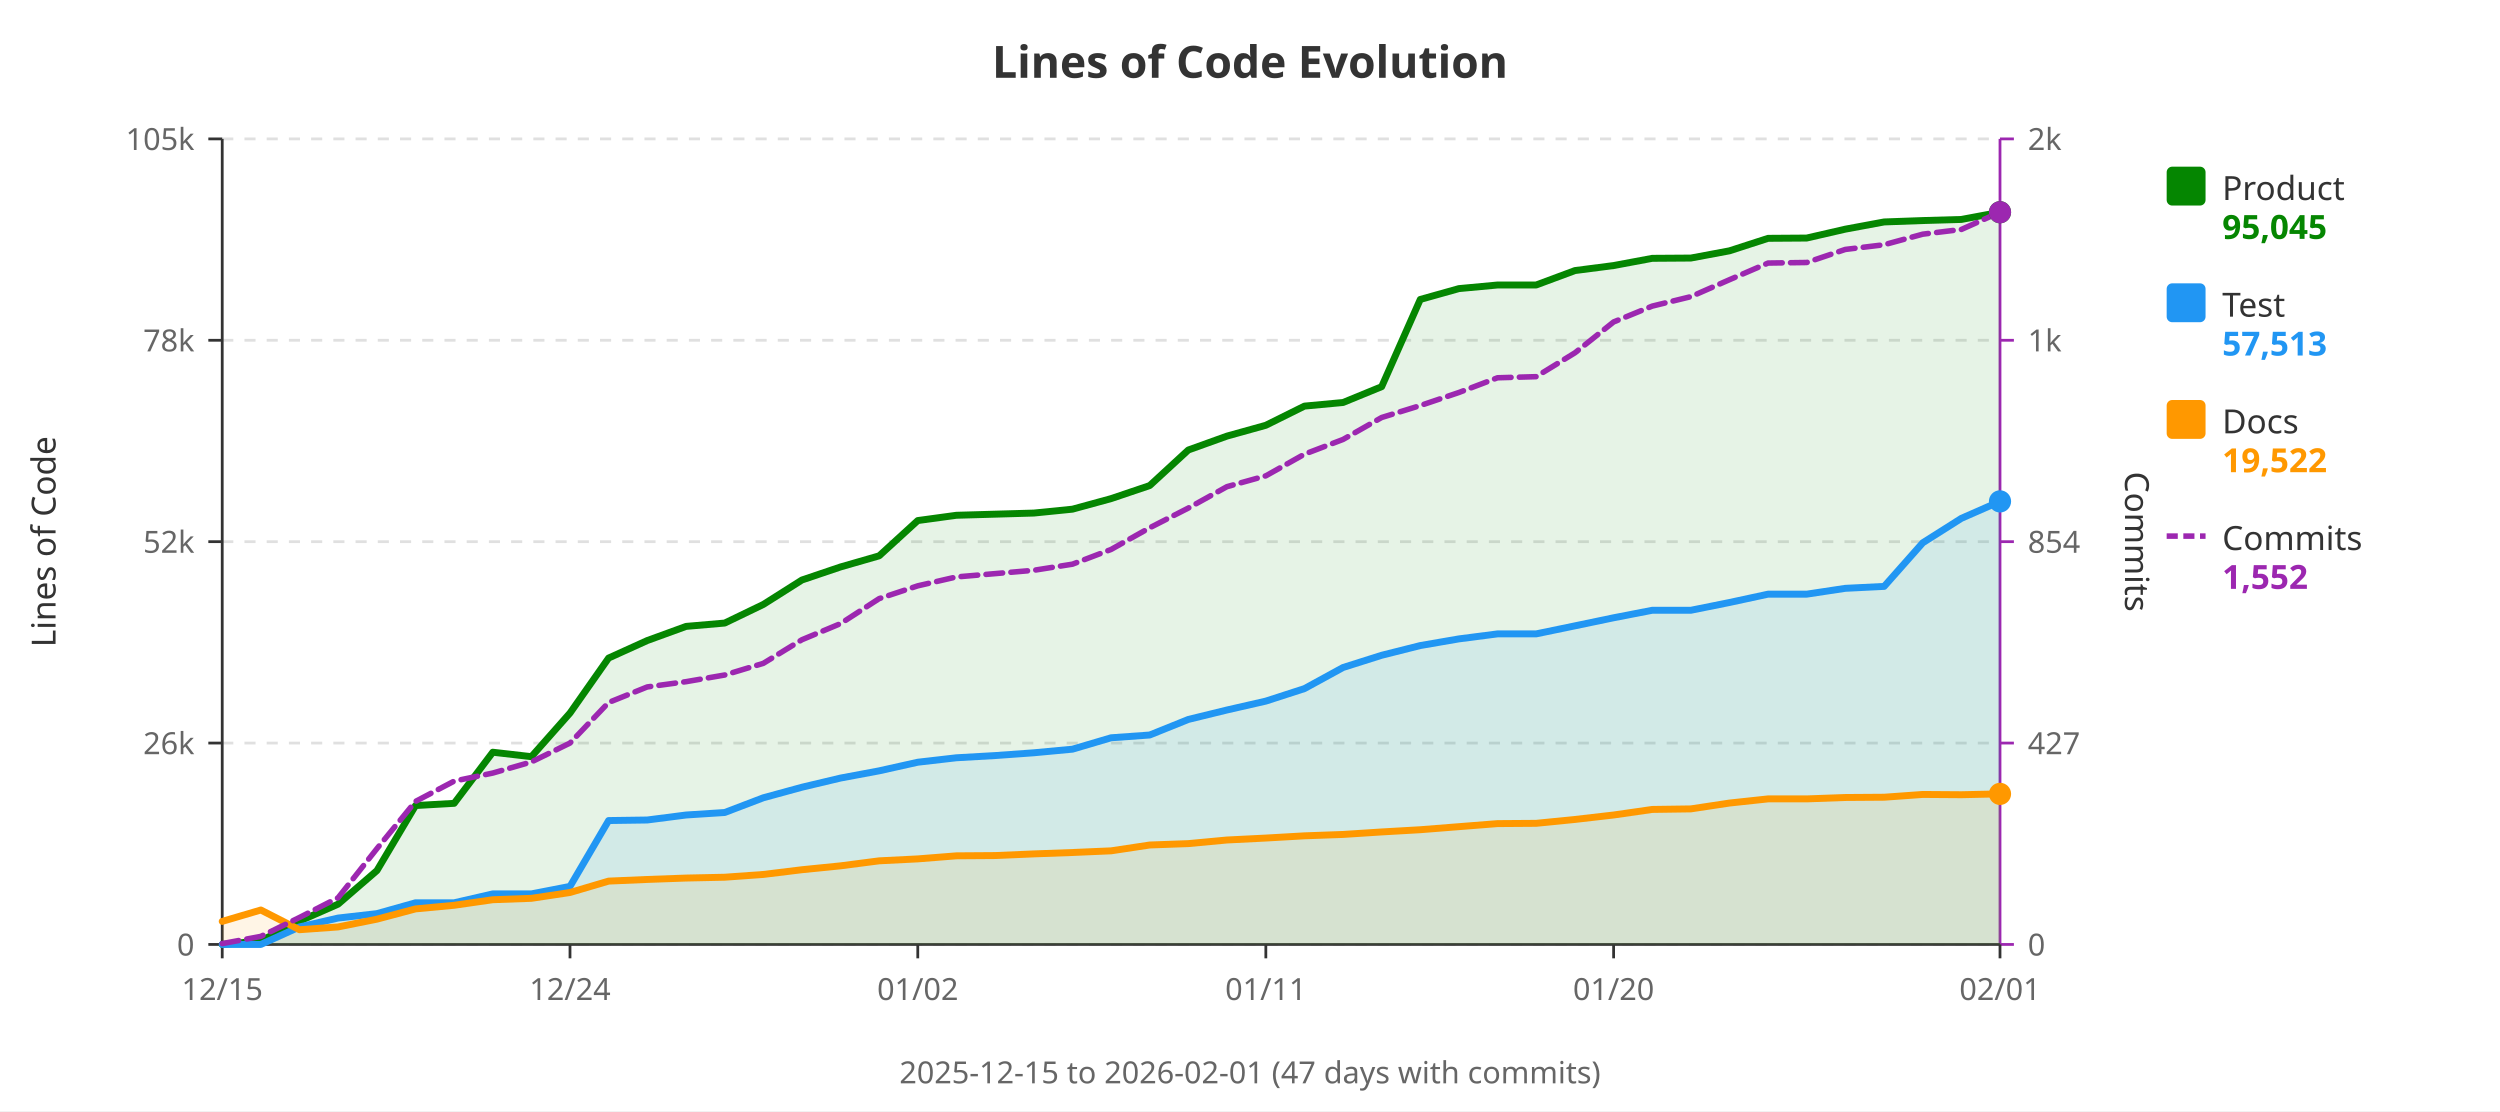
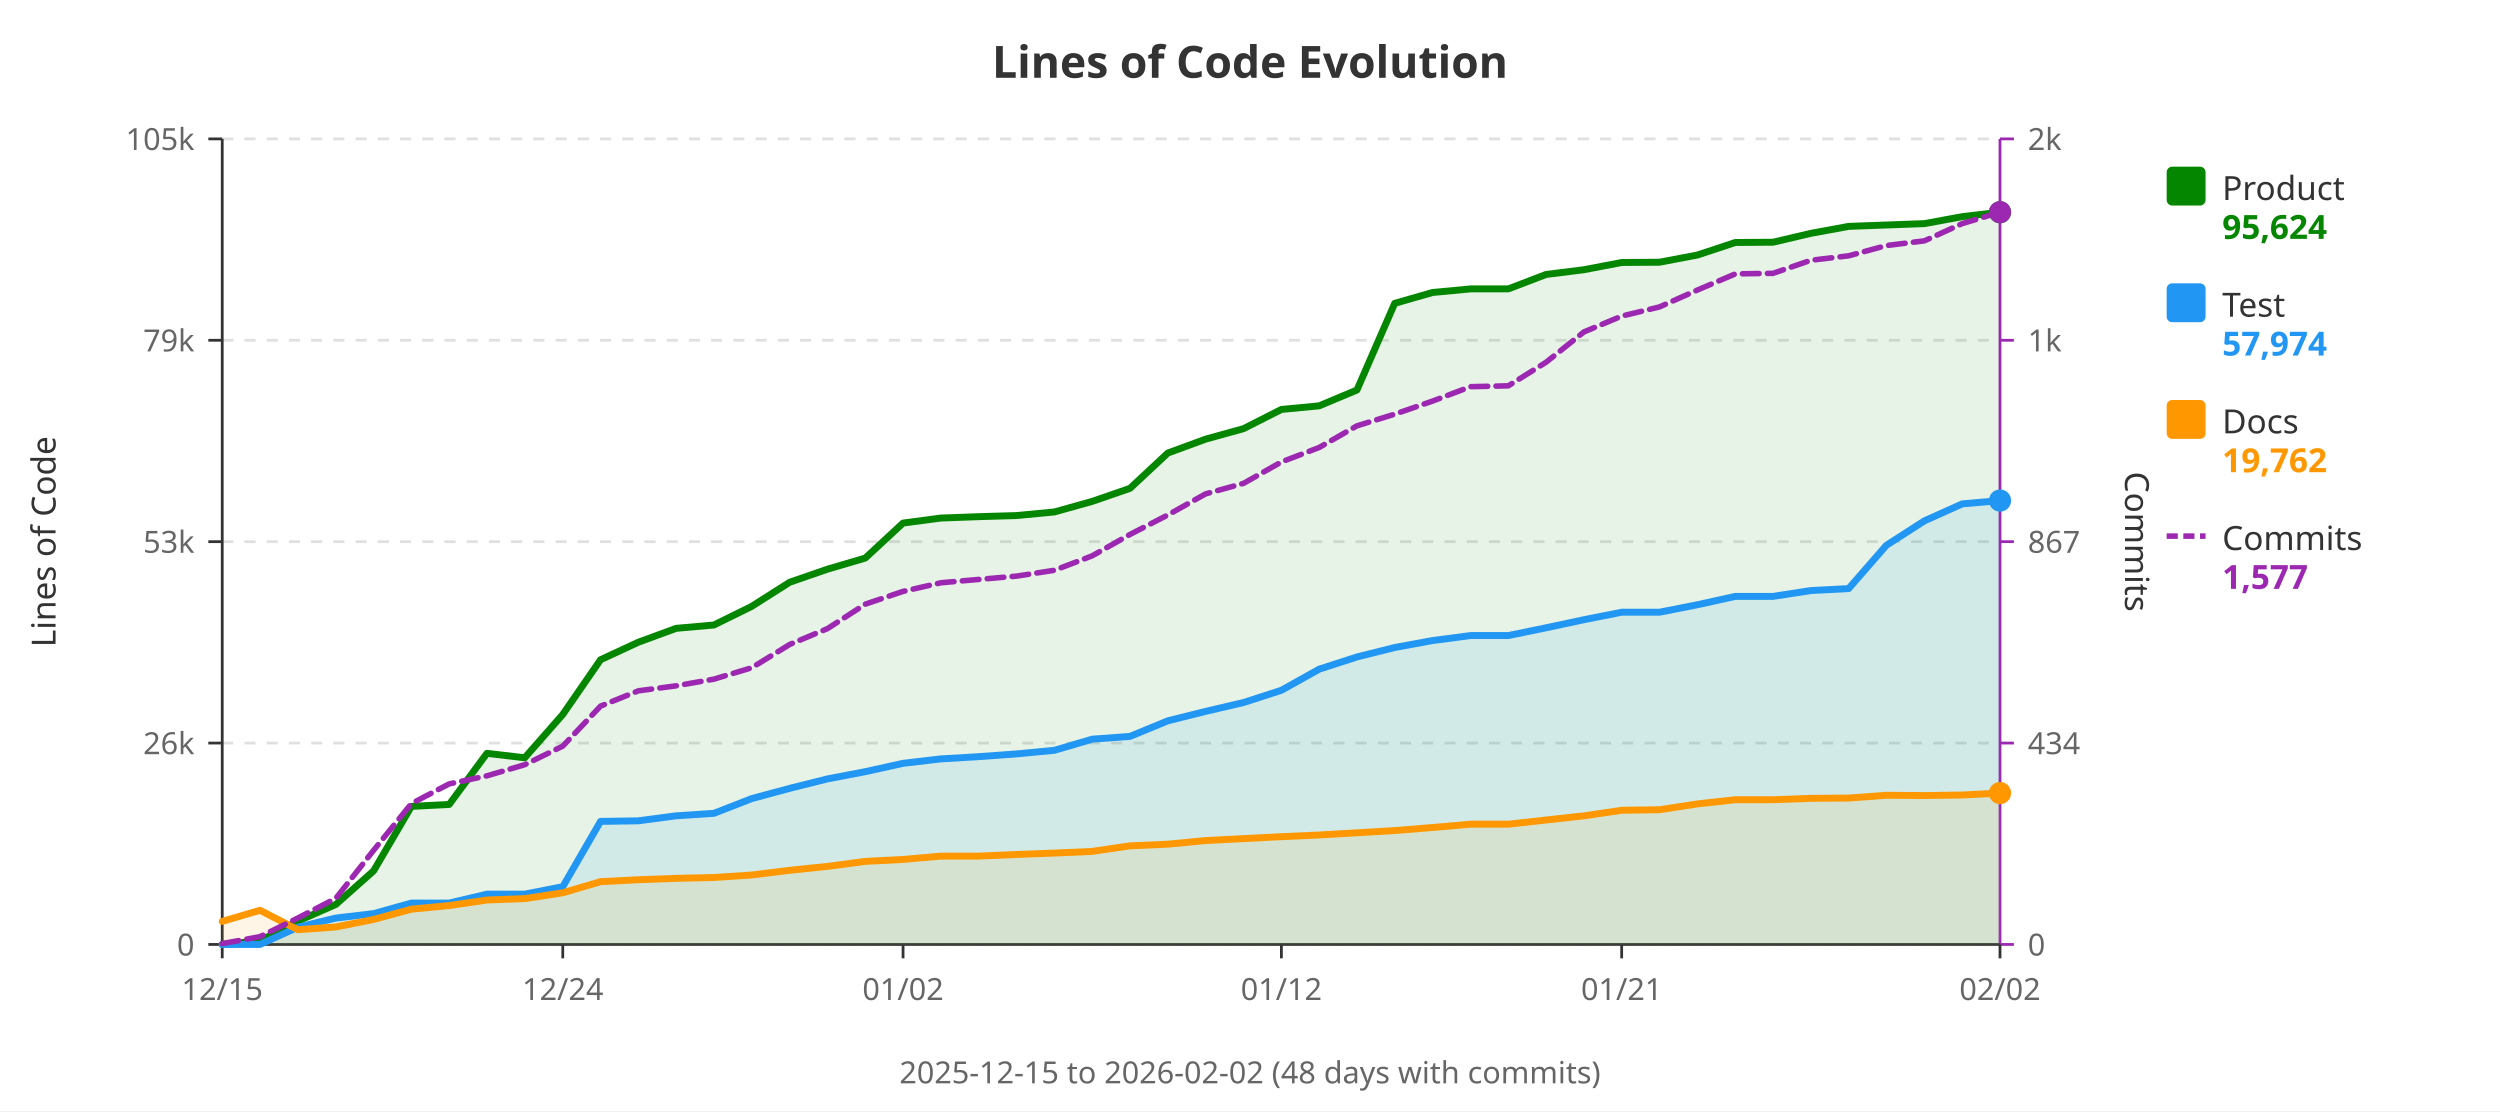
<svg xmlns="http://www.w3.org/2000/svg" viewBox="0 0 900 400">
  <defs>
    <style>
      .title { font: bold 16px sans-serif; fill: #333333; }
      .axis-label { font: 12px sans-serif; fill: #333333; }
      .tick-label { font: 11px sans-serif; fill: #666666; }
      .legend-text { font: 12px sans-serif; fill: #333333; }
      .legend-value { font: bold 12px sans-serif; }
    </style>
  </defs>
  <rect width="100%" height="100%" fill="#ffffff" />
  <text x="450" y="28" text-anchor="middle" class="title">Lines of Code Evolution</text>
  <g transform="translate(0, 0)">
    <line x1="80" y1="340.0" x2="720" y2="340.0" stroke="#e0e0e0" stroke-dasharray="4,4" />
    <line x1="80" y1="267.5" x2="720" y2="267.5" stroke="#e0e0e0" stroke-dasharray="4,4" />
    <line x1="80" y1="195.0" x2="720" y2="195.0" stroke="#e0e0e0" stroke-dasharray="4,4" />
    <line x1="80" y1="122.5" x2="720" y2="122.5" stroke="#e0e0e0" stroke-dasharray="4,4" />
    <line x1="80" y1="50.0" x2="720" y2="50.0" stroke="#e0e0e0" stroke-dasharray="4,4" />
    <line x1="80" y1="50" x2="80" y2="340" stroke="#333333" stroke-width="1" />
    <line x1="75" y1="340.0" x2="80" y2="340.0" stroke="#333333" />
    <text x="70" y="344.0" text-anchor="end" class="tick-label">0</text>
    <line x1="75" y1="267.5" x2="80" y2="267.5" stroke="#333333" />
    <text x="70" y="271.5" text-anchor="end" class="tick-label">26k</text>
    <line x1="75" y1="195.0" x2="80" y2="195.0" stroke="#333333" />
-     <text x="70" y="199.0" text-anchor="end" class="tick-label">52k</text>
+     <text x="70" y="199.0" text-anchor="end" class="tick-label">53k</text>
    <line x1="75" y1="122.5" x2="80" y2="122.5" stroke="#333333" />
-     <text x="70" y="126.5" text-anchor="end" class="tick-label">78k</text>
+     <text x="70" y="126.5" text-anchor="end" class="tick-label">79k</text>
    <line x1="75" y1="50.0" x2="80" y2="50.0" stroke="#333333" />
    <text x="70" y="54.0" text-anchor="end" class="tick-label">105k</text>
    <text x="20" y="195" text-anchor="middle" transform="rotate(-90, 20, 195)" class="axis-label">Lines of Code</text>
    <line x1="720" y1="50" x2="720" y2="340" stroke="#9C27B0" stroke-width="1" />
    <line x1="720" y1="340.0" x2="725" y2="340.0" stroke="#9C27B0" />
    <text x="730" y="344.0" text-anchor="start" class="tick-label" fill="#9C27B0">0</text>
    <line x1="720" y1="267.5" x2="725" y2="267.5" stroke="#9C27B0" />
-     <text x="730" y="271.5" text-anchor="start" class="tick-label" fill="#9C27B0">427</text>
+     <text x="730" y="271.5" text-anchor="start" class="tick-label" fill="#9C27B0">434</text>
    <line x1="720" y1="195.0" x2="725" y2="195.0" stroke="#9C27B0" />
-     <text x="730" y="199.0" text-anchor="start" class="tick-label" fill="#9C27B0">854</text>
+     <text x="730" y="199.0" text-anchor="start" class="tick-label" fill="#9C27B0">867</text>
    <line x1="720" y1="122.5" x2="725" y2="122.5" stroke="#9C27B0" />
    <text x="730" y="126.5" text-anchor="start" class="tick-label" fill="#9C27B0">1k</text>
    <line x1="720" y1="50.0" x2="725" y2="50.0" stroke="#9C27B0" />
    <text x="730" y="54.0" text-anchor="start" class="tick-label" fill="#9C27B0">2k</text>
    <text x="765" y="195" text-anchor="middle" transform="rotate(90, 765, 195)" class="axis-label" fill="#9C27B0">Commits</text>
    <line x1="80" y1="340" x2="720" y2="340" stroke="#333333" stroke-width="1" />
    <line x1="80.0" y1="340" x2="80.0" y2="345" stroke="#333333" />
    <text x="80.0" y="360" text-anchor="middle" class="tick-label">12/15</text>
-     <line x1="205.2" y1="340" x2="205.2" y2="345" stroke="#333333" />
-     <text x="205.2" y="360" text-anchor="middle" class="tick-label">12/24</text>
-     <line x1="330.4" y1="340" x2="330.4" y2="345" stroke="#333333" />
-     <text x="330.4" y="360" text-anchor="middle" class="tick-label">01/02</text>
-     <line x1="455.7" y1="340" x2="455.7" y2="345" stroke="#333333" />
-     <text x="455.7" y="360" text-anchor="middle" class="tick-label">01/11</text>
-     <line x1="580.9" y1="340" x2="580.9" y2="345" stroke="#333333" />
-     <text x="580.9" y="360" text-anchor="middle" class="tick-label">01/20</text>
+     <line x1="202.6" y1="340" x2="202.6" y2="345" stroke="#333333" />
+     <text x="202.6" y="360" text-anchor="middle" class="tick-label">12/24</text>
+     <line x1="325.1" y1="340" x2="325.1" y2="345" stroke="#333333" />
+     <text x="325.1" y="360" text-anchor="middle" class="tick-label">01/02</text>
+     <line x1="461.3" y1="340" x2="461.3" y2="345" stroke="#333333" />
+     <text x="461.3" y="360" text-anchor="middle" class="tick-label">01/12</text>
+     <line x1="583.8" y1="340" x2="583.8" y2="345" stroke="#333333" />
+     <text x="583.8" y="360" text-anchor="middle" class="tick-label">01/21</text>
    <line x1="720.0" y1="340" x2="720.0" y2="345" stroke="#333333" />
-     <text x="720.0" y="360" text-anchor="middle" class="tick-label">02/01</text>
-     <path d="M 80.0 340.0 L 93.9 338.7 L 107.8 331.6 L 121.7 325.5 L 135.7 313.4 L 149.6 290.0 L 163.5 289.2 L 177.4 270.8 L 191.3 272.4 L 205.2 256.7 L 219.1 236.9 L 233.0 230.6 L 247.0 225.5 L 260.9 224.3 L 274.8 217.6 L 288.7 208.8 L 302.6 204.1 L 316.5 200.1 L 330.4 187.4 L 344.3 185.5 L 358.3 185.1 L 372.2 184.7 L 386.1 183.3 L 400.0 179.5 L 413.9 174.8 L 427.8 162.0 L 441.7 157.0 L 455.7 153.1 L 469.6 146.2 L 483.5 144.9 L 497.4 139.2 L 511.3 107.8 L 525.2 103.9 L 539.1 102.6 L 553.0 102.6 L 567.0 97.4 L 580.9 95.6 L 594.8 93.0 L 608.7 92.9 L 622.6 90.3 L 636.5 85.8 L 650.4 85.7 L 664.3 82.5 L 678.3 79.9 L 692.2 79.4 L 706.1 79.0 L 720.0 76.4 L 720.0 340.0 L 80.0 340.0 Z" fill="#058601" fill-opacity="0.1" />
-     <path d="M 80.0 340.0 L 93.9 340.0 L 107.8 333.7 L 121.7 330.5 L 135.7 328.9 L 149.6 325.0 L 163.5 325.0 L 177.4 321.8 L 191.3 321.8 L 205.2 319.1 L 219.1 295.4 L 233.0 295.2 L 247.0 293.4 L 260.9 292.5 L 274.8 287.2 L 288.7 283.4 L 302.6 280.1 L 316.5 277.5 L 330.4 274.4 L 344.3 272.8 L 358.3 272.0 L 372.2 271.0 L 386.1 269.7 L 400.0 265.6 L 413.9 264.6 L 427.8 259.0 L 441.7 255.6 L 455.7 252.4 L 469.6 247.9 L 483.5 240.3 L 497.4 235.9 L 511.3 232.4 L 525.2 230.0 L 539.1 228.2 L 553.0 228.2 L 567.0 225.3 L 580.9 222.4 L 594.8 219.7 L 608.7 219.7 L 622.6 216.9 L 636.5 213.9 L 650.4 213.9 L 664.3 211.8 L 678.3 211.1 L 692.2 195.4 L 706.1 186.6 L 720.0 180.5 L 720.0 340.0 L 80.0 340.0 Z" fill="#2196F3" fill-opacity="0.1" />
-     <path d="M 80.0 331.7 L 93.9 327.6 L 107.8 334.7 L 121.7 333.7 L 135.7 330.9 L 149.6 327.2 L 163.5 325.9 L 177.4 323.9 L 191.3 323.4 L 205.2 321.3 L 219.1 317.2 L 233.0 316.6 L 247.0 316.1 L 260.9 315.8 L 274.8 314.8 L 288.7 313.1 L 302.6 311.7 L 316.5 309.9 L 330.4 309.2 L 344.3 308.1 L 358.3 308.0 L 372.2 307.4 L 386.1 306.9 L 400.0 306.3 L 413.9 304.2 L 427.8 303.7 L 441.7 302.4 L 455.7 301.7 L 469.6 300.9 L 483.5 300.4 L 497.4 299.5 L 511.3 298.7 L 525.2 297.6 L 539.1 296.5 L 553.0 296.4 L 567.0 295.0 L 580.9 293.4 L 594.8 291.4 L 608.7 291.2 L 622.6 289.1 L 636.5 287.6 L 650.4 287.6 L 664.3 287.1 L 678.3 287.0 L 692.2 286.0 L 706.1 286.1 L 720.0 285.8 L 720.0 340.0 L 80.0 340.0 Z" fill="#FF9800" fill-opacity="0.1" />
-     <path d="M 80.0 340.0 L 93.9 338.7 L 107.8 331.6 L 121.7 325.5 L 135.7 313.4 L 149.6 290.0 L 163.5 289.2 L 177.4 270.8 L 191.3 272.4 L 205.2 256.7 L 219.1 236.9 L 233.0 230.6 L 247.0 225.5 L 260.9 224.3 L 274.8 217.6 L 288.7 208.8 L 302.6 204.1 L 316.5 200.1 L 330.4 187.4 L 344.3 185.5 L 358.3 185.1 L 372.2 184.7 L 386.1 183.3 L 400.0 179.5 L 413.9 174.8 L 427.8 162.0 L 441.7 157.0 L 455.7 153.1 L 469.6 146.2 L 483.5 144.9 L 497.4 139.2 L 511.3 107.8 L 525.2 103.9 L 539.1 102.6 L 553.0 102.6 L 567.0 97.4 L 580.9 95.6 L 594.8 93.0 L 608.7 92.9 L 622.6 90.3 L 636.5 85.8 L 650.4 85.7 L 664.3 82.5 L 678.3 79.9 L 692.2 79.4 L 706.1 79.0 L 720.0 76.4" fill="none" stroke="#058601" stroke-width="2.5" stroke-linecap="round" stroke-linejoin="round" />
-     <path d="M 80.0 340.0 L 93.9 340.0 L 107.8 333.7 L 121.7 330.5 L 135.7 328.9 L 149.6 325.0 L 163.5 325.0 L 177.4 321.8 L 191.3 321.8 L 205.2 319.1 L 219.1 295.4 L 233.0 295.2 L 247.0 293.4 L 260.9 292.5 L 274.8 287.2 L 288.7 283.4 L 302.6 280.1 L 316.5 277.5 L 330.4 274.4 L 344.3 272.8 L 358.3 272.0 L 372.2 271.0 L 386.1 269.7 L 400.0 265.6 L 413.9 264.6 L 427.8 259.0 L 441.7 255.6 L 455.7 252.4 L 469.6 247.9 L 483.5 240.3 L 497.4 235.9 L 511.3 232.4 L 525.2 230.0 L 539.1 228.2 L 553.0 228.2 L 567.0 225.3 L 580.9 222.4 L 594.8 219.7 L 608.7 219.7 L 622.6 216.9 L 636.5 213.9 L 650.4 213.9 L 664.3 211.8 L 678.3 211.1 L 692.2 195.4 L 706.1 186.6 L 720.0 180.5" fill="none" stroke="#2196F3" stroke-width="2.5" stroke-linecap="round" stroke-linejoin="round" />
-     <path d="M 80.0 331.7 L 93.9 327.6 L 107.8 334.7 L 121.7 333.7 L 135.7 330.9 L 149.6 327.2 L 163.5 325.9 L 177.4 323.9 L 191.3 323.4 L 205.2 321.3 L 219.1 317.2 L 233.0 316.6 L 247.0 316.1 L 260.9 315.8 L 274.8 314.8 L 288.7 313.1 L 302.6 311.7 L 316.5 309.9 L 330.4 309.2 L 344.3 308.1 L 358.3 308.0 L 372.2 307.4 L 386.1 306.9 L 400.0 306.3 L 413.9 304.2 L 427.8 303.7 L 441.7 302.4 L 455.7 301.7 L 469.6 300.9 L 483.5 300.4 L 497.4 299.5 L 511.3 298.7 L 525.2 297.6 L 539.1 296.5 L 553.0 296.4 L 567.0 295.0 L 580.9 293.4 L 594.8 291.4 L 608.7 291.2 L 622.6 289.1 L 636.5 287.6 L 650.4 287.6 L 664.3 287.1 L 678.3 287.0 L 692.2 286.0 L 706.1 286.1 L 720.0 285.8" fill="none" stroke="#FF9800" stroke-width="2.5" stroke-linecap="round" stroke-linejoin="round" />
-     <path d="M 80.0 339.7 L 93.9 337.1 L 107.8 330.3 L 121.7 323.2 L 135.7 305.5 L 149.6 288.5 L 163.5 281.2 L 177.4 278.3 L 191.3 274.3 L 205.2 267.5 L 219.1 252.9 L 233.0 247.3 L 247.0 245.4 L 260.9 243.0 L 274.8 238.8 L 288.7 230.3 L 302.6 224.5 L 316.5 215.5 L 330.4 210.9 L 344.3 207.7 L 358.3 206.5 L 372.2 205.3 L 386.1 203.1 L 400.0 197.8 L 413.9 190.0 L 427.8 182.9 L 441.7 175.2 L 455.7 171.3 L 469.6 163.5 L 483.5 158.2 L 497.4 150.3 L 511.3 146.0 L 525.2 141.3 L 539.1 136.0 L 553.0 135.6 L 567.0 127.0 L 580.9 115.9 L 594.8 110.2 L 608.7 106.8 L 622.6 100.7 L 636.5 94.7 L 650.4 94.5 L 664.3 89.8 L 678.3 88.1 L 692.2 84.3 L 706.1 82.6 L 720.0 76.4" fill="none" stroke="#9C27B0" stroke-width="2" stroke-linecap="round" stroke-linejoin="round" stroke-dasharray="6,3" />
+     <text x="720.0" y="360" text-anchor="middle" class="tick-label">02/02</text>
+     <path d="M 80.0 340.0 L 93.6 338.7 L 107.2 331.6 L 120.9 325.6 L 134.5 313.5 L 148.1 290.3 L 161.7 289.6 L 175.3 271.2 L 188.9 272.8 L 202.6 257.2 L 216.2 237.5 L 229.8 231.2 L 243.4 226.2 L 257.0 225.0 L 270.6 218.3 L 284.3 209.6 L 297.9 204.9 L 311.5 200.9 L 325.1 188.3 L 338.7 186.5 L 352.3 186.0 L 366.0 185.6 L 379.6 184.3 L 393.2 180.5 L 406.8 175.8 L 420.4 163.1 L 434.0 158.1 L 447.7 154.3 L 461.3 147.4 L 474.9 146.1 L 488.5 140.4 L 502.1 109.2 L 515.7 105.3 L 529.4 104.0 L 543.0 104.0 L 556.6 98.8 L 570.2 97.1 L 583.8 94.5 L 597.4 94.4 L 611.1 91.8 L 624.7 87.3 L 638.3 87.2 L 651.9 84.0 L 665.5 81.5 L 679.1 81.0 L 692.8 80.5 L 706.4 78.0 L 720.0 76.4 L 720.0 340.0 L 80.0 340.0 Z" fill="#058601" fill-opacity="0.1" />
+     <path d="M 80.0 340.0 L 93.6 340.0 L 107.2 333.8 L 120.9 330.5 L 134.5 328.9 L 148.1 325.1 L 161.7 325.1 L 175.3 321.9 L 188.9 321.9 L 202.6 319.2 L 216.2 295.7 L 229.8 295.5 L 243.4 293.7 L 257.0 292.8 L 270.6 287.5 L 284.3 283.8 L 297.9 280.4 L 311.5 277.8 L 325.1 274.8 L 338.7 273.2 L 352.3 272.4 L 366.0 271.4 L 379.6 270.1 L 393.2 266.1 L 406.8 265.1 L 420.4 259.5 L 434.0 256.1 L 447.7 252.9 L 461.3 248.5 L 474.9 240.9 L 488.5 236.5 L 502.1 233.1 L 515.7 230.6 L 529.4 228.8 L 543.0 228.8 L 556.6 226.0 L 570.2 223.1 L 583.8 220.4 L 597.4 220.4 L 611.1 217.7 L 624.7 214.7 L 638.3 214.7 L 651.9 212.6 L 665.5 211.9 L 679.1 196.3 L 692.8 187.5 L 706.4 181.4 L 720.0 180.2 L 720.0 340.0 L 80.0 340.0 Z" fill="#2196F3" fill-opacity="0.1" />
+     <path d="M 80.0 331.7 L 93.6 327.7 L 107.2 334.7 L 120.9 333.7 L 134.5 331.0 L 148.1 327.3 L 161.7 326.0 L 175.3 324.0 L 188.9 323.5 L 202.6 321.4 L 216.2 317.4 L 229.8 316.7 L 243.4 316.2 L 257.0 315.9 L 270.6 315.0 L 284.3 313.3 L 297.9 311.9 L 311.5 310.1 L 325.1 309.4 L 338.7 308.2 L 352.3 308.2 L 366.0 307.6 L 379.6 307.1 L 393.2 306.5 L 406.8 304.5 L 420.4 303.9 L 434.0 302.6 L 447.7 301.9 L 461.3 301.2 L 474.9 300.6 L 488.5 299.8 L 502.1 299.0 L 515.7 297.9 L 529.4 296.7 L 543.0 296.7 L 556.6 295.2 L 570.2 293.7 L 583.8 291.7 L 597.4 291.5 L 611.1 289.4 L 624.7 287.9 L 638.3 287.9 L 651.9 287.4 L 665.5 287.3 L 679.1 286.3 L 692.8 286.4 L 706.4 286.2 L 720.0 285.5 L 720.0 340.0 L 80.0 340.0 Z" fill="#FF9800" fill-opacity="0.1" />
+     <path d="M 80.0 340.0 L 93.6 338.7 L 107.2 331.6 L 120.9 325.6 L 134.5 313.5 L 148.1 290.3 L 161.7 289.6 L 175.3 271.2 L 188.9 272.8 L 202.6 257.2 L 216.2 237.5 L 229.8 231.2 L 243.4 226.2 L 257.0 225.0 L 270.6 218.3 L 284.3 209.6 L 297.9 204.9 L 311.5 200.9 L 325.1 188.3 L 338.7 186.5 L 352.3 186.0 L 366.0 185.6 L 379.6 184.3 L 393.2 180.5 L 406.8 175.8 L 420.4 163.1 L 434.0 158.1 L 447.7 154.3 L 461.3 147.4 L 474.9 146.1 L 488.5 140.4 L 502.1 109.2 L 515.7 105.3 L 529.4 104.0 L 543.0 104.0 L 556.6 98.8 L 570.2 97.1 L 583.8 94.5 L 597.4 94.4 L 611.1 91.8 L 624.7 87.3 L 638.3 87.2 L 651.9 84.0 L 665.5 81.5 L 679.1 81.0 L 692.8 80.5 L 706.4 78.0 L 720.0 76.4" fill="none" stroke="#058601" stroke-width="2.5" stroke-linecap="round" stroke-linejoin="round" />
+     <path d="M 80.0 340.0 L 93.6 340.0 L 107.2 333.8 L 120.9 330.5 L 134.5 328.9 L 148.1 325.1 L 161.7 325.1 L 175.3 321.9 L 188.9 321.9 L 202.6 319.2 L 216.2 295.7 L 229.8 295.5 L 243.4 293.7 L 257.0 292.8 L 270.6 287.5 L 284.3 283.8 L 297.9 280.4 L 311.5 277.8 L 325.1 274.8 L 338.7 273.2 L 352.3 272.4 L 366.0 271.4 L 379.6 270.1 L 393.2 266.1 L 406.8 265.1 L 420.4 259.5 L 434.0 256.1 L 447.7 252.9 L 461.3 248.5 L 474.9 240.9 L 488.5 236.5 L 502.1 233.1 L 515.7 230.6 L 529.4 228.8 L 543.0 228.8 L 556.6 226.0 L 570.2 223.1 L 583.8 220.4 L 597.4 220.4 L 611.1 217.7 L 624.7 214.7 L 638.3 214.7 L 651.9 212.6 L 665.5 211.9 L 679.1 196.3 L 692.8 187.5 L 706.4 181.4 L 720.0 180.2" fill="none" stroke="#2196F3" stroke-width="2.5" stroke-linecap="round" stroke-linejoin="round" />
+     <path d="M 80.0 331.7 L 93.6 327.7 L 107.2 334.7 L 120.9 333.7 L 134.5 331.0 L 148.1 327.3 L 161.7 326.0 L 175.3 324.0 L 188.9 323.5 L 202.6 321.4 L 216.2 317.4 L 229.8 316.7 L 243.4 316.2 L 257.0 315.9 L 270.6 315.0 L 284.3 313.3 L 297.9 311.9 L 311.5 310.1 L 325.1 309.4 L 338.7 308.2 L 352.3 308.2 L 366.0 307.6 L 379.6 307.1 L 393.2 306.5 L 406.8 304.5 L 420.4 303.9 L 434.0 302.6 L 447.7 301.9 L 461.3 301.2 L 474.9 300.6 L 488.5 299.8 L 502.1 299.0 L 515.7 297.9 L 529.4 296.7 L 543.0 296.7 L 556.6 295.2 L 570.2 293.7 L 583.8 291.7 L 597.4 291.5 L 611.1 289.4 L 624.7 287.9 L 638.3 287.9 L 651.9 287.4 L 665.5 287.3 L 679.1 286.3 L 692.8 286.4 L 706.4 286.2 L 720.0 285.5" fill="none" stroke="#FF9800" stroke-width="2.5" stroke-linecap="round" stroke-linejoin="round" />
+     <path d="M 80.0 339.7 L 93.6 337.2 L 107.2 330.5 L 120.9 323.4 L 134.5 306.1 L 148.1 289.3 L 161.7 282.2 L 175.3 279.3 L 188.9 275.3 L 202.6 268.6 L 216.2 254.2 L 229.8 248.7 L 243.4 246.9 L 257.0 244.5 L 270.6 240.4 L 284.3 232.0 L 297.9 226.3 L 311.5 217.5 L 325.1 212.9 L 338.7 209.8 L 352.3 208.6 L 366.0 207.4 L 379.6 205.3 L 393.2 200.1 L 406.8 192.4 L 420.4 185.4 L 434.0 177.8 L 447.7 174.0 L 461.3 166.3 L 474.9 161.1 L 488.5 153.3 L 502.1 149.1 L 515.7 144.4 L 529.4 139.2 L 543.0 138.9 L 556.6 130.4 L 570.2 119.5 L 583.8 113.8 L 597.4 110.5 L 611.1 104.4 L 624.7 98.6 L 638.3 98.4 L 651.9 93.7 L 665.5 92.1 L 679.1 88.4 L 692.8 86.7 L 706.4 80.5 L 720.0 76.4" fill="none" stroke="#9C27B0" stroke-width="2" stroke-linecap="round" stroke-linejoin="round" stroke-dasharray="6,3" />
    <circle cx="720.0" cy="76.4" r="4" fill="#058601" />
-     <circle cx="720.0" cy="180.5" r="4" fill="#2196F3" />
-     <circle cx="720.0" cy="285.8" r="4" fill="#FF9800" />
+     <circle cx="720.0" cy="180.2" r="4" fill="#2196F3" />
+     <circle cx="720.0" cy="285.5" r="4" fill="#FF9800" />
    <circle cx="720.0" cy="76.4" r="4" fill="#9C27B0" />
  </g>
  <g transform="translate(780, 60)">
    <rect x="0" y="0" width="14" height="14" fill="#058601" rx="2" />
    <text x="20" y="12" class="legend-text">Product</text>
-     <text x="20" y="26" class="legend-value" fill="#058601">95,045</text>
+     <text x="20" y="26" class="legend-value" fill="#058601">95,624</text>
    <rect x="0" y="42" width="14" height="14" fill="#2196F3" rx="2" />
    <text x="20" y="54" class="legend-text">Test</text>
-     <text x="20" y="68" class="legend-value" fill="#2196F3">57,513</text>
+     <text x="20" y="68" class="legend-value" fill="#2196F3">57,974</text>
    <rect x="0" y="84" width="14" height="14" fill="#FF9800" rx="2" />
    <text x="20" y="96" class="legend-text">Docs</text>
-     <text x="20" y="110" class="legend-value" fill="#FF9800">19,522</text>
+     <text x="20" y="110" class="legend-value" fill="#FF9800">19,762</text>
    <line x1="0" y1="133" x2="14" y2="133" stroke="#9C27B0" stroke-width="2" stroke-dasharray="4,2" />
    <text x="20" y="138" class="legend-text">Commits</text>
-     <text x="20" y="152" class="legend-value" fill="#9C27B0">1,552</text>
+     <text x="20" y="152" class="legend-value" fill="#9C27B0">1,577</text>
  </g>
  <text x="450" y="390" text-anchor="middle" class="tick-label">
-     2025-12-15 to 2026-02-01 (47 days with commits)
+     2025-12-15 to 2026-02-02 (48 days with commits)
  </text>
</svg>
